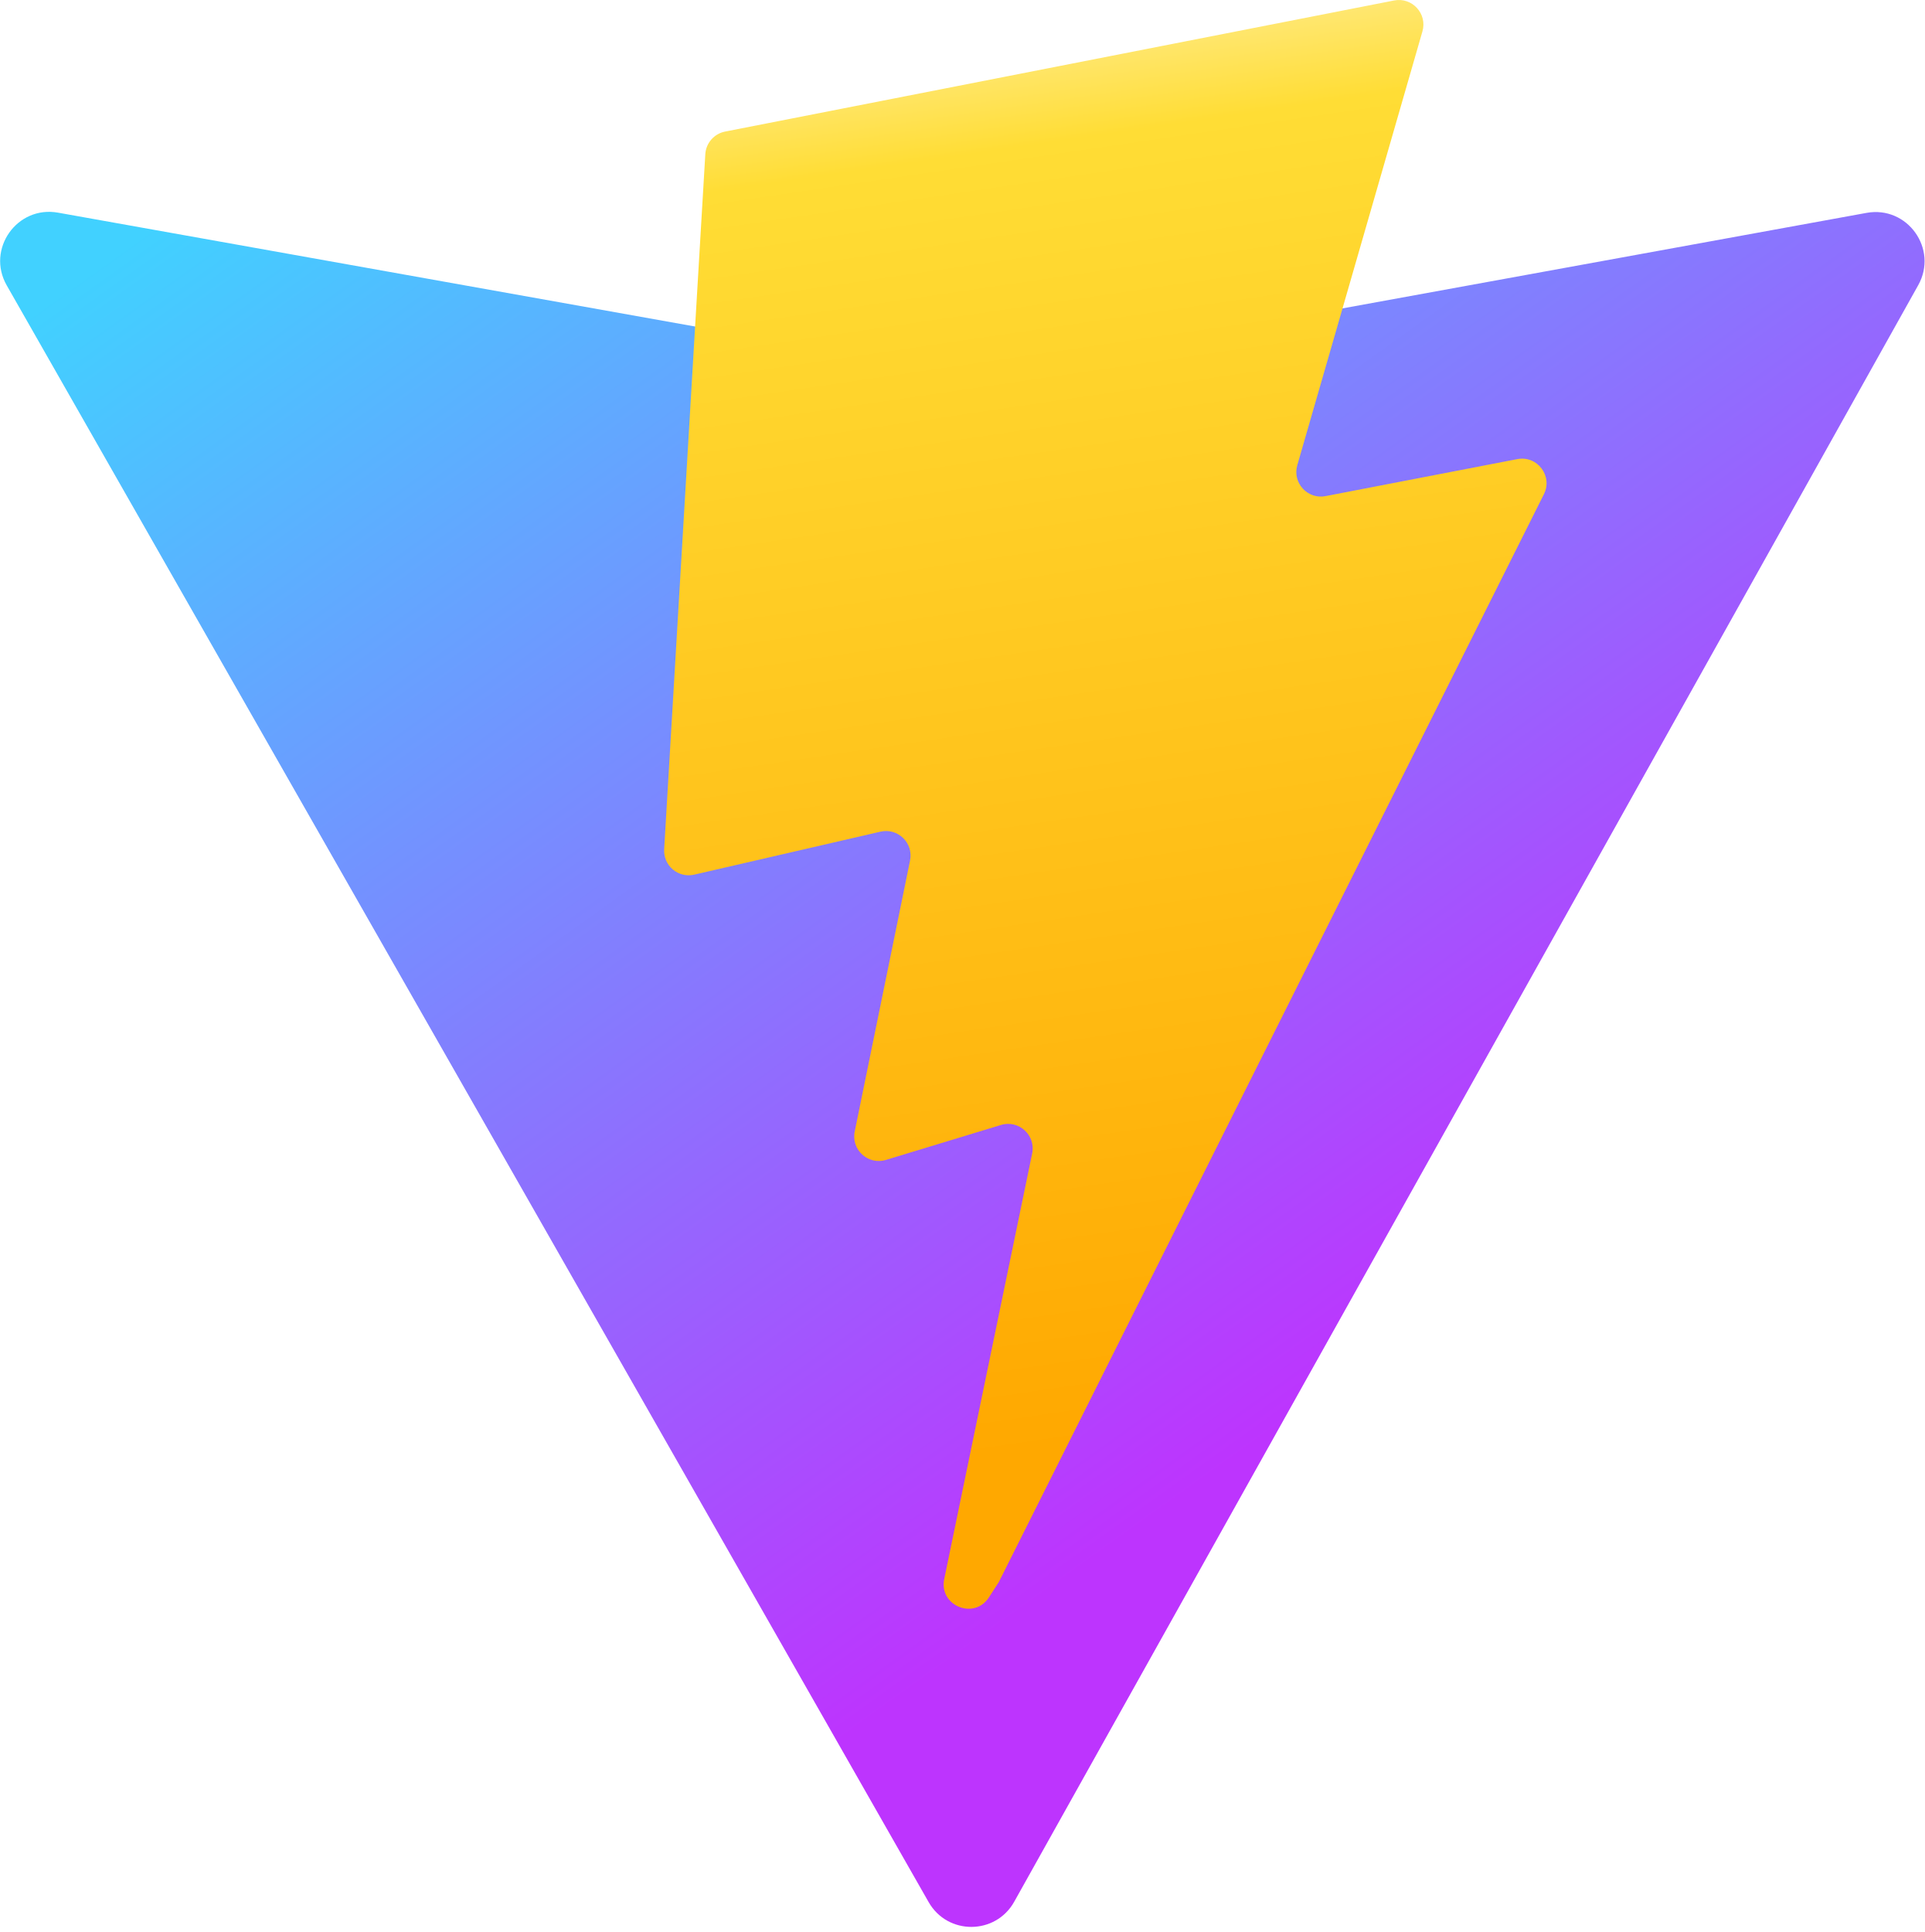
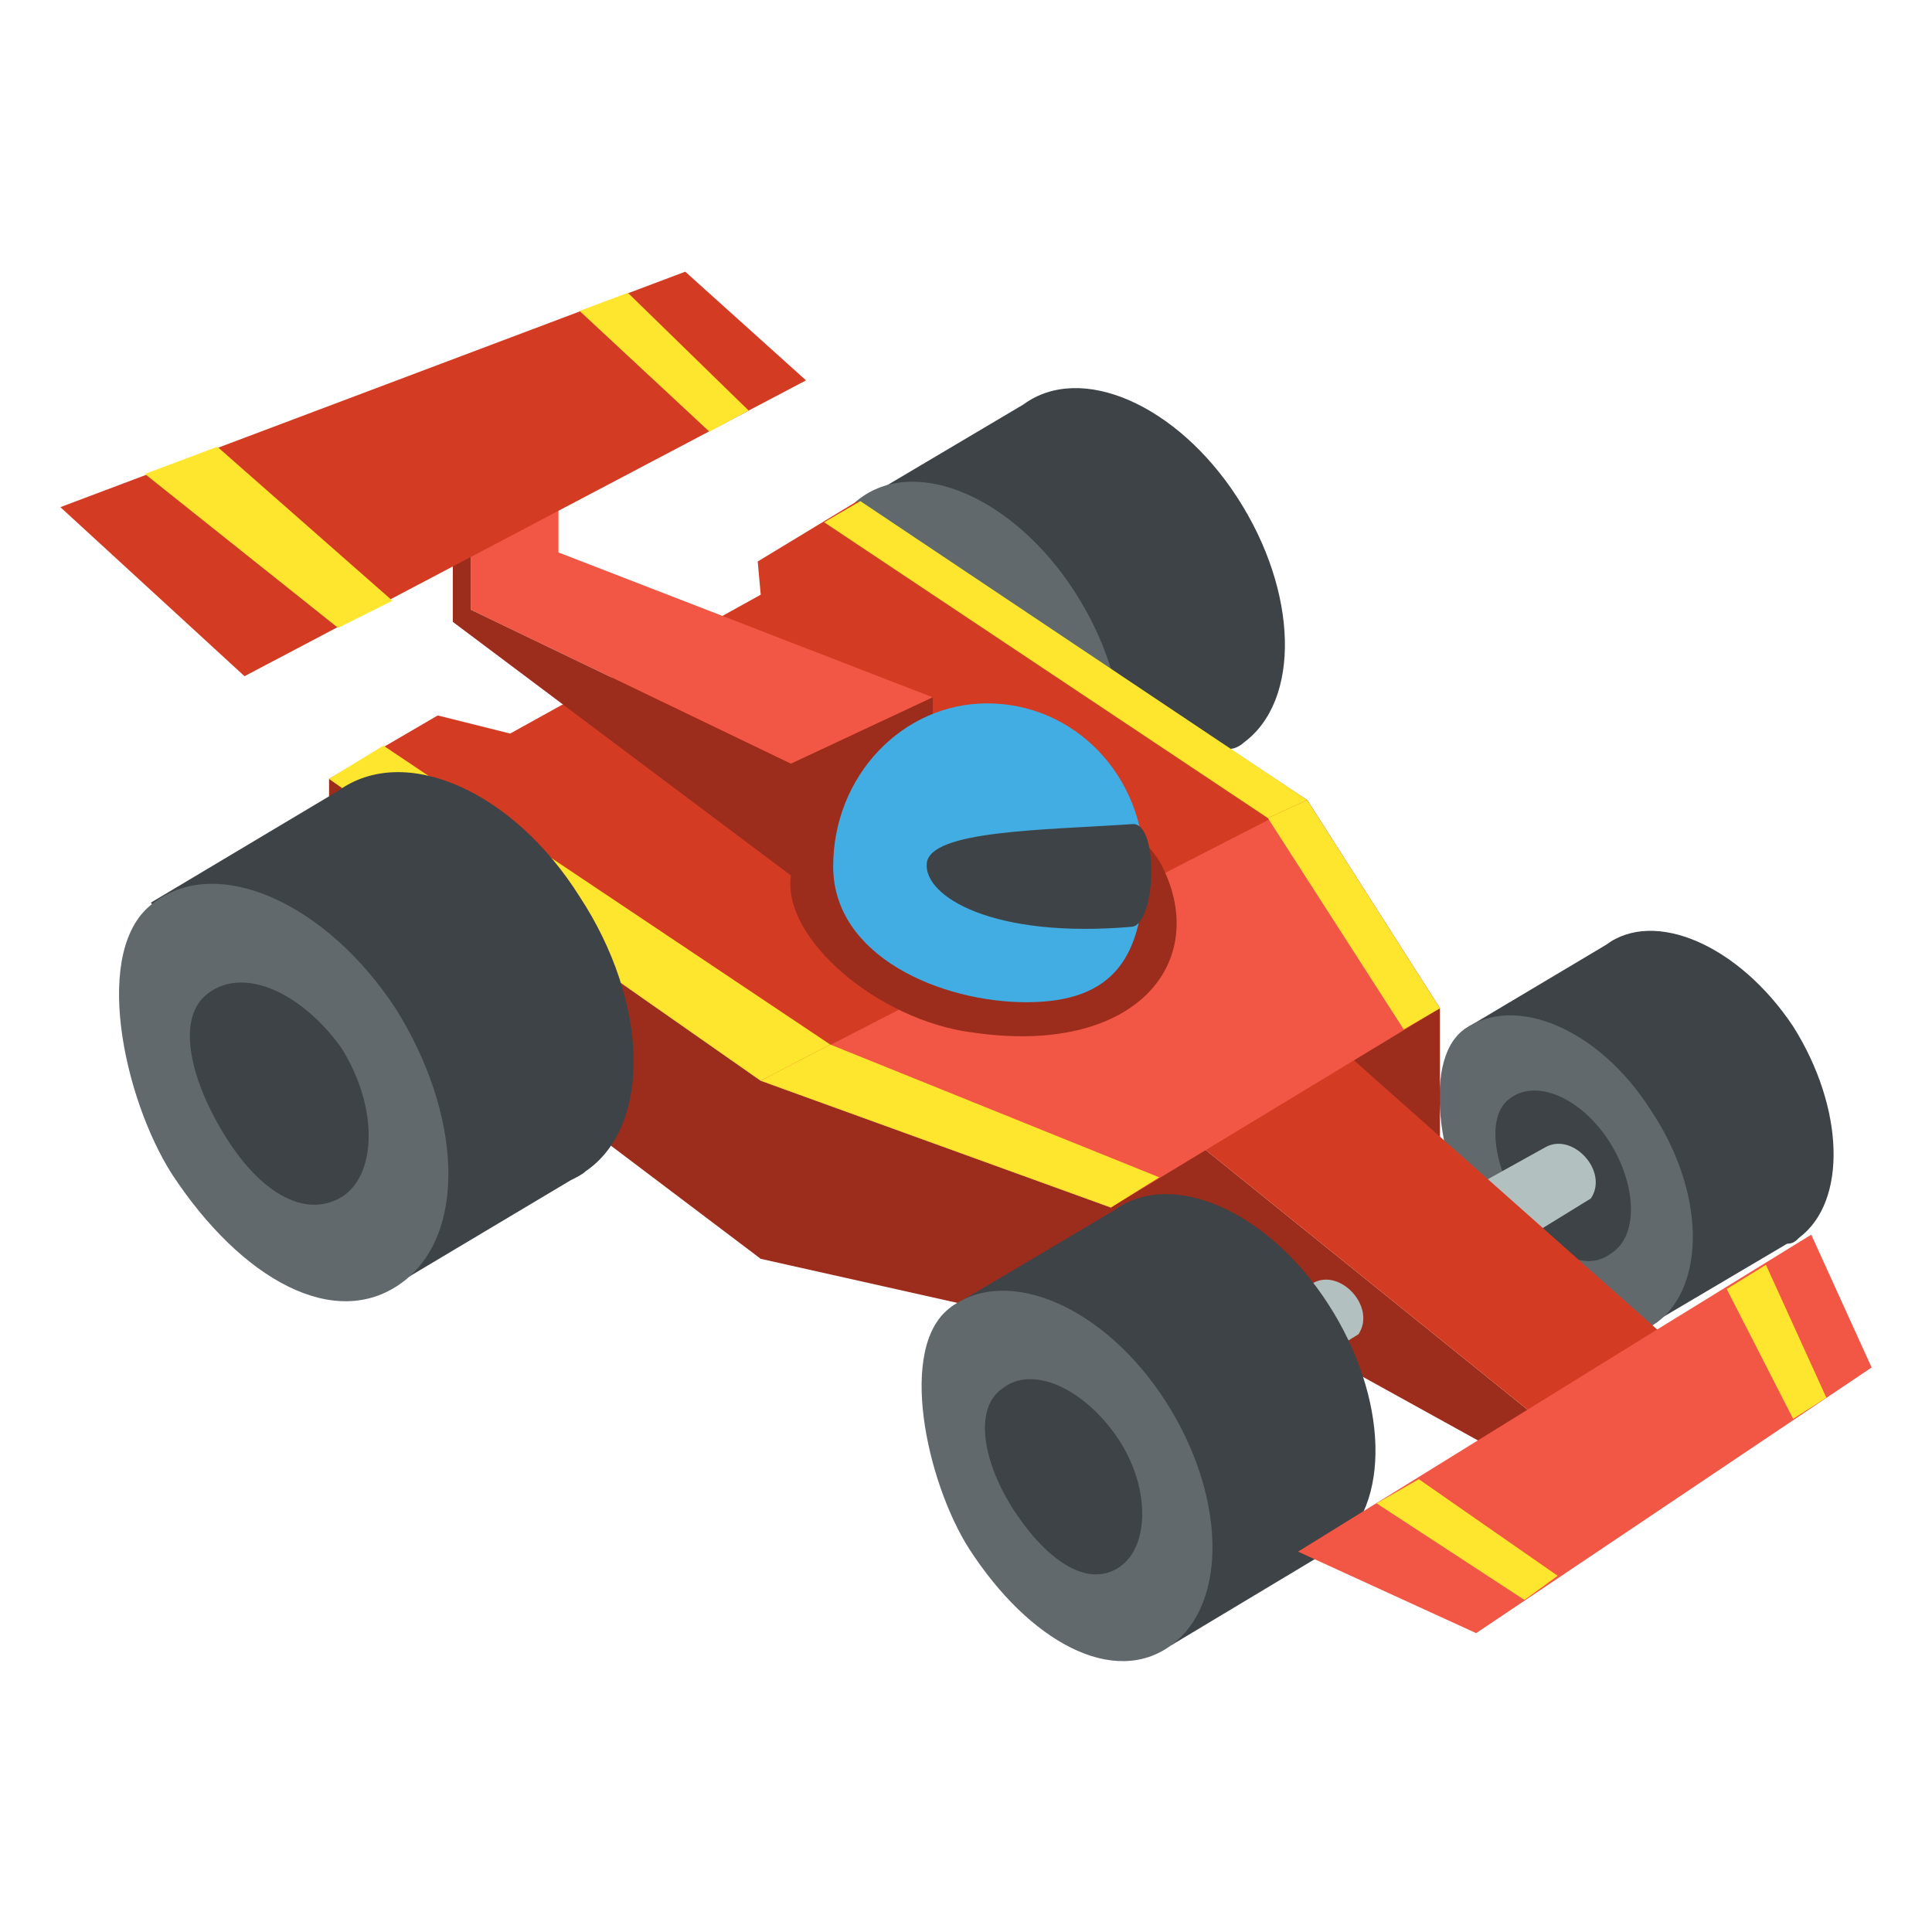
- <svg xmlns="http://www.w3.org/2000/svg" aria-hidden="true" role="img" class="iconify iconify--logos" width="31.88" height="32" preserveAspectRatio="xMidYMid meet" viewBox="0 0 256 257">
-   <defs>
-     <linearGradient id="IconifyId1813088fe1fbc01fb466" x1="-.828%" x2="57.636%" y1="7.652%" y2="78.411%">
-       <stop offset="0%" stop-color="#41D1FF" />
-       <stop offset="100%" stop-color="#BD34FE" />
-     </linearGradient>
-     <linearGradient id="IconifyId1813088fe1fbc01fb467" x1="43.376%" x2="50.316%" y1="2.242%" y2="89.03%">
-       <stop offset="0%" stop-color="#FFEA83" />
-       <stop offset="8.333%" stop-color="#FFDD35" />
-       <stop offset="100%" stop-color="#FFA800" />
-     </linearGradient>
-   </defs>
-   <path fill="url(#IconifyId1813088fe1fbc01fb466)" d="M255.153 37.938L134.897 252.976c-2.483 4.44-8.862 4.466-11.382.048L.875 37.958c-2.746-4.814 1.371-10.646 6.827-9.67l120.385 21.517a6.537 6.537 0 0 0 2.322-.004l117.867-21.483c5.438-.991 9.574 4.796 6.877 9.62Z" />
-   <path fill="url(#IconifyId1813088fe1fbc01fb467)" d="M185.432.063L96.44 17.501a3.268 3.268 0 0 0-2.634 3.014l-5.474 92.456a3.268 3.268 0 0 0 3.997 3.378l24.777-5.718c2.318-.535 4.413 1.507 3.936 3.838l-7.361 36.047c-.495 2.426 1.782 4.5 4.151 3.78l15.304-4.649c2.372-.72 4.652 1.36 4.15 3.788l-11.698 56.621c-.732 3.542 3.979 5.473 5.943 2.437l1.313-2.028l72.516-144.72c1.215-2.423-.88-5.186-3.54-4.672l-25.505 4.922c-2.396.462-4.435-1.77-3.759-4.114l16.646-57.705c.677-2.35-1.37-4.583-3.769-4.113Z" />
+ <svg xmlns="http://www.w3.org/2000/svg" viewBox="0 0 64 64" aria-hidden="true" role="img" class="iconify iconify--emojione" preserveAspectRatio="xMidYMid meet" fill="#000000">
+   <g id="SVGRepo_bgCarrier" stroke-width="0" />
+   <g id="SVGRepo_tracerCarrier" stroke-linecap="round" stroke-linejoin="round" />
+   <g id="SVGRepo_iconCarrier">
+     <path d="M48.5 34.1l4.7-2.8c1.6-1.2 4.4 0 6.2 2.7c1.7 2.7 1.8 5.8.2 7c-.1.1-.2.2-.4.2l-4.4 2.6l-6.3-9.7" fill="#3e4347"> </path>
+     <path d="M49.1 41c1.7 2.7 4.1 4 5.8 2.8c1.6-1.2 1.6-4.3-.2-7c-1.7-2.7-4.5-3.9-6.2-2.7c-1.5 1.1-.7 5 .6 6.9" fill="#62696d"> </path>
+     <path d="M50.4 40.1c.9 1.4 2.1 2.1 3 1.4c.9-.6.8-2.3-.1-3.7c-.9-1.4-2.4-2.1-3.3-1.4c-.8.6-.5 2.3.4 3.7" fill="#3e4347"> </path>
+     <path d="M51.2 38c.9-.5 2.1.8 1.5 1.7l-3.9 2.4l-1.2-2.1l3.6-2" fill="#b2c1c0"> </path>
+     <path fill="#9c2c1b" d="M47.7 33.4v5.4L43.6 35z"> </path>
+     <path d="M28.5 16.6l5.4-3.2c1.9-1.4 5.1 0 7.1 3.1s2.1 6.7.2 8.1c-.1.1-.3.2-.4.2l-5 3l-7.3-11.2" fill="#3e4347"> </path>
+     <path d="M29.1 24.5c2 3.1 4.8 4.6 6.7 3.2c1.9-1.4 1.8-5-.2-8.1c-2-3.1-5.2-4.5-7.1-3.1c-1.8 1.3-.8 5.8.6 8" fill="#62696d"> </path>
+     <path fill="#9c2c1b" d="M51.1 48.9l-11.4-6.3l-2.9 1.7l-11.6-2.6l-14.3-10.8v-5.1l14.3 10L36.8 40l2.9-2.1l11.4 9.2z"> </path>
+     <path fill="#d33b23" d="M55.3 44.4l-4.2 2.7l-11.4-9.2l-2.9 2.1l-11.6-4.2l-14.3-10l3.6-2.1l2.4.6l8.3-4.6l-.1-1.1l3.3-2l14.9 9.9l4.4 6.9l-3.1 1.5z"> </path>
+     <path fill="#f15744" d="M15.6 15.8v4.4l10.6 5.1l4.7-2.2l-12.4-4.8v-2.5z"> </path>
+     <path fill="#9c2c1b" d="M30.9 26.9v-3.8l-4.7 2.2l-10.6-5.1v-4.4H15v4.8L26.2 29z"> </path>
+     <path fill="#f15744" d="M43.3 26.5l4.4 6.9L36.8 40l-11.6-4.2z"> </path>
+     <g fill="#ffe62e">
+       <path d="M43.3 26.5l4.4 6.9l-1.2.7l-4.5-7z"> </path>
+       <path d="M28.5 16.6l14.8 9.9l-1.3.6l-14.7-9.8z"> </path>
+       <path d="M27.5 34.6L38.4 39l-1.6 1l-11.6-4.2z"> </path>
+       <path d="M12.7 24.7l14.8 9.9l-2.3 1.2l-14.3-10z"> </path>
+     </g>
+     <path d="M26.2 29c-.3 2.1 2.9 4.8 6 5.2c5.4.8 7.9-2.3 6.3-5.5c-1.5-2.9-7.5-2.3-7.5-2.3L26.2 29" fill="#9c2c1b"> </path>
+     <path d="M5 29.9l6.2-3.7c2.2-1.6 5.8 0 8 3.5c2.3 3.5 2.4 7.6.2 9.1c-.1.1-.3.2-.5.3l-5.7 3.4L5 29.9" fill="#3e4347"> </path>
+     <path d="M5.7 38.9c2.3 3.5 5.4 5.2 7.6 3.6c2.2-1.6 2-5.6-.2-9.1c-2.3-3.5-5.9-5.1-8-3.5c-2.1 1.5-1 6.5.6 9" fill="#62696d"> </path>
+     <path d="M7.5 37.7c1.2 1.9 2.7 2.7 3.9 1.9c1.1-.8 1.1-3-.1-4.9c-1.3-1.8-3.2-2.7-4.4-1.8c-1.1.8-.6 2.9.6 4.8" fill="#3e4347"> </path>
+     <path d="M43.5 42.5c.9-.5 2.1.8 1.5 1.7l-3.9 2.4l-1.2-2.1l3.6-2" fill="#b2c1c0"> </path>
+     <path d="M31.5 43.3l5.4-3.2c1.9-1.4 5.1 0 7.1 3.1s2.1 6.7.2 8.1c-.1.1-.3.2-.4.2l-5 3l-7.3-11.2" fill="#3e4347"> </path>
+     <path d="M32.1 51.3c2 3.1 4.8 4.6 6.7 3.2c1.9-1.4 1.8-5-.2-8.1c-2-3.1-5.2-4.5-7.1-3.1c-1.8 1.3-.8 5.8.6 8" fill="#62696d"> </path>
+     <path d="M33.7 50.2c1.1 1.6 2.4 2.4 3.4 1.7s1-2.7-.1-4.3c-1.1-1.6-2.8-2.4-3.8-1.6c-1 .7-.6 2.6.5 4.2" fill="#3e4347"> </path>
+     <path fill="#d33b23" d="M22.7 9l4 3.6l-18.6 9.8L2 16.8z"> </path>
+     <path d="M27.6 28.7c0 3 3.6 4.5 6.4 4.5c2.9 0 3.9-1.5 3.9-4.5s-2.3-5.4-5.2-5.4c-2.8 0-5.1 2.4-5.1 5.4" fill="#42ade2"> </path>
+     <path d="M30.7 28.6c.1-1.1 3.9-1.1 6.8-1.3c.9-.1.8 3.3 0 3.4c-4.6.4-6.9-1-6.8-2.1" fill="#3e4347"> </path>
+     <path fill="#f15744" d="M60 40.9l2 4.4l-13.1 8.8l-5.9-2.7l11.8-7.3z"> </path>
+     <g fill="#ffe62e">
+       <path d="M4.8 15.7l6.4 5.1l1.8-.9l-5.8-5.1z"> </path>
+       <path d="M19.2 10.3l4.3 4l1.3-.7l-4-3.9z"> </path>
+       <path d="M57.2 42.7l2.2 4.3l1.1-.7l-2-4.4z"> </path>
+       <path d="M45.6 49.8l4.9 3.2l1.1-.8L47 49z"> </path>
+     </g>
+   </g>
</svg>
